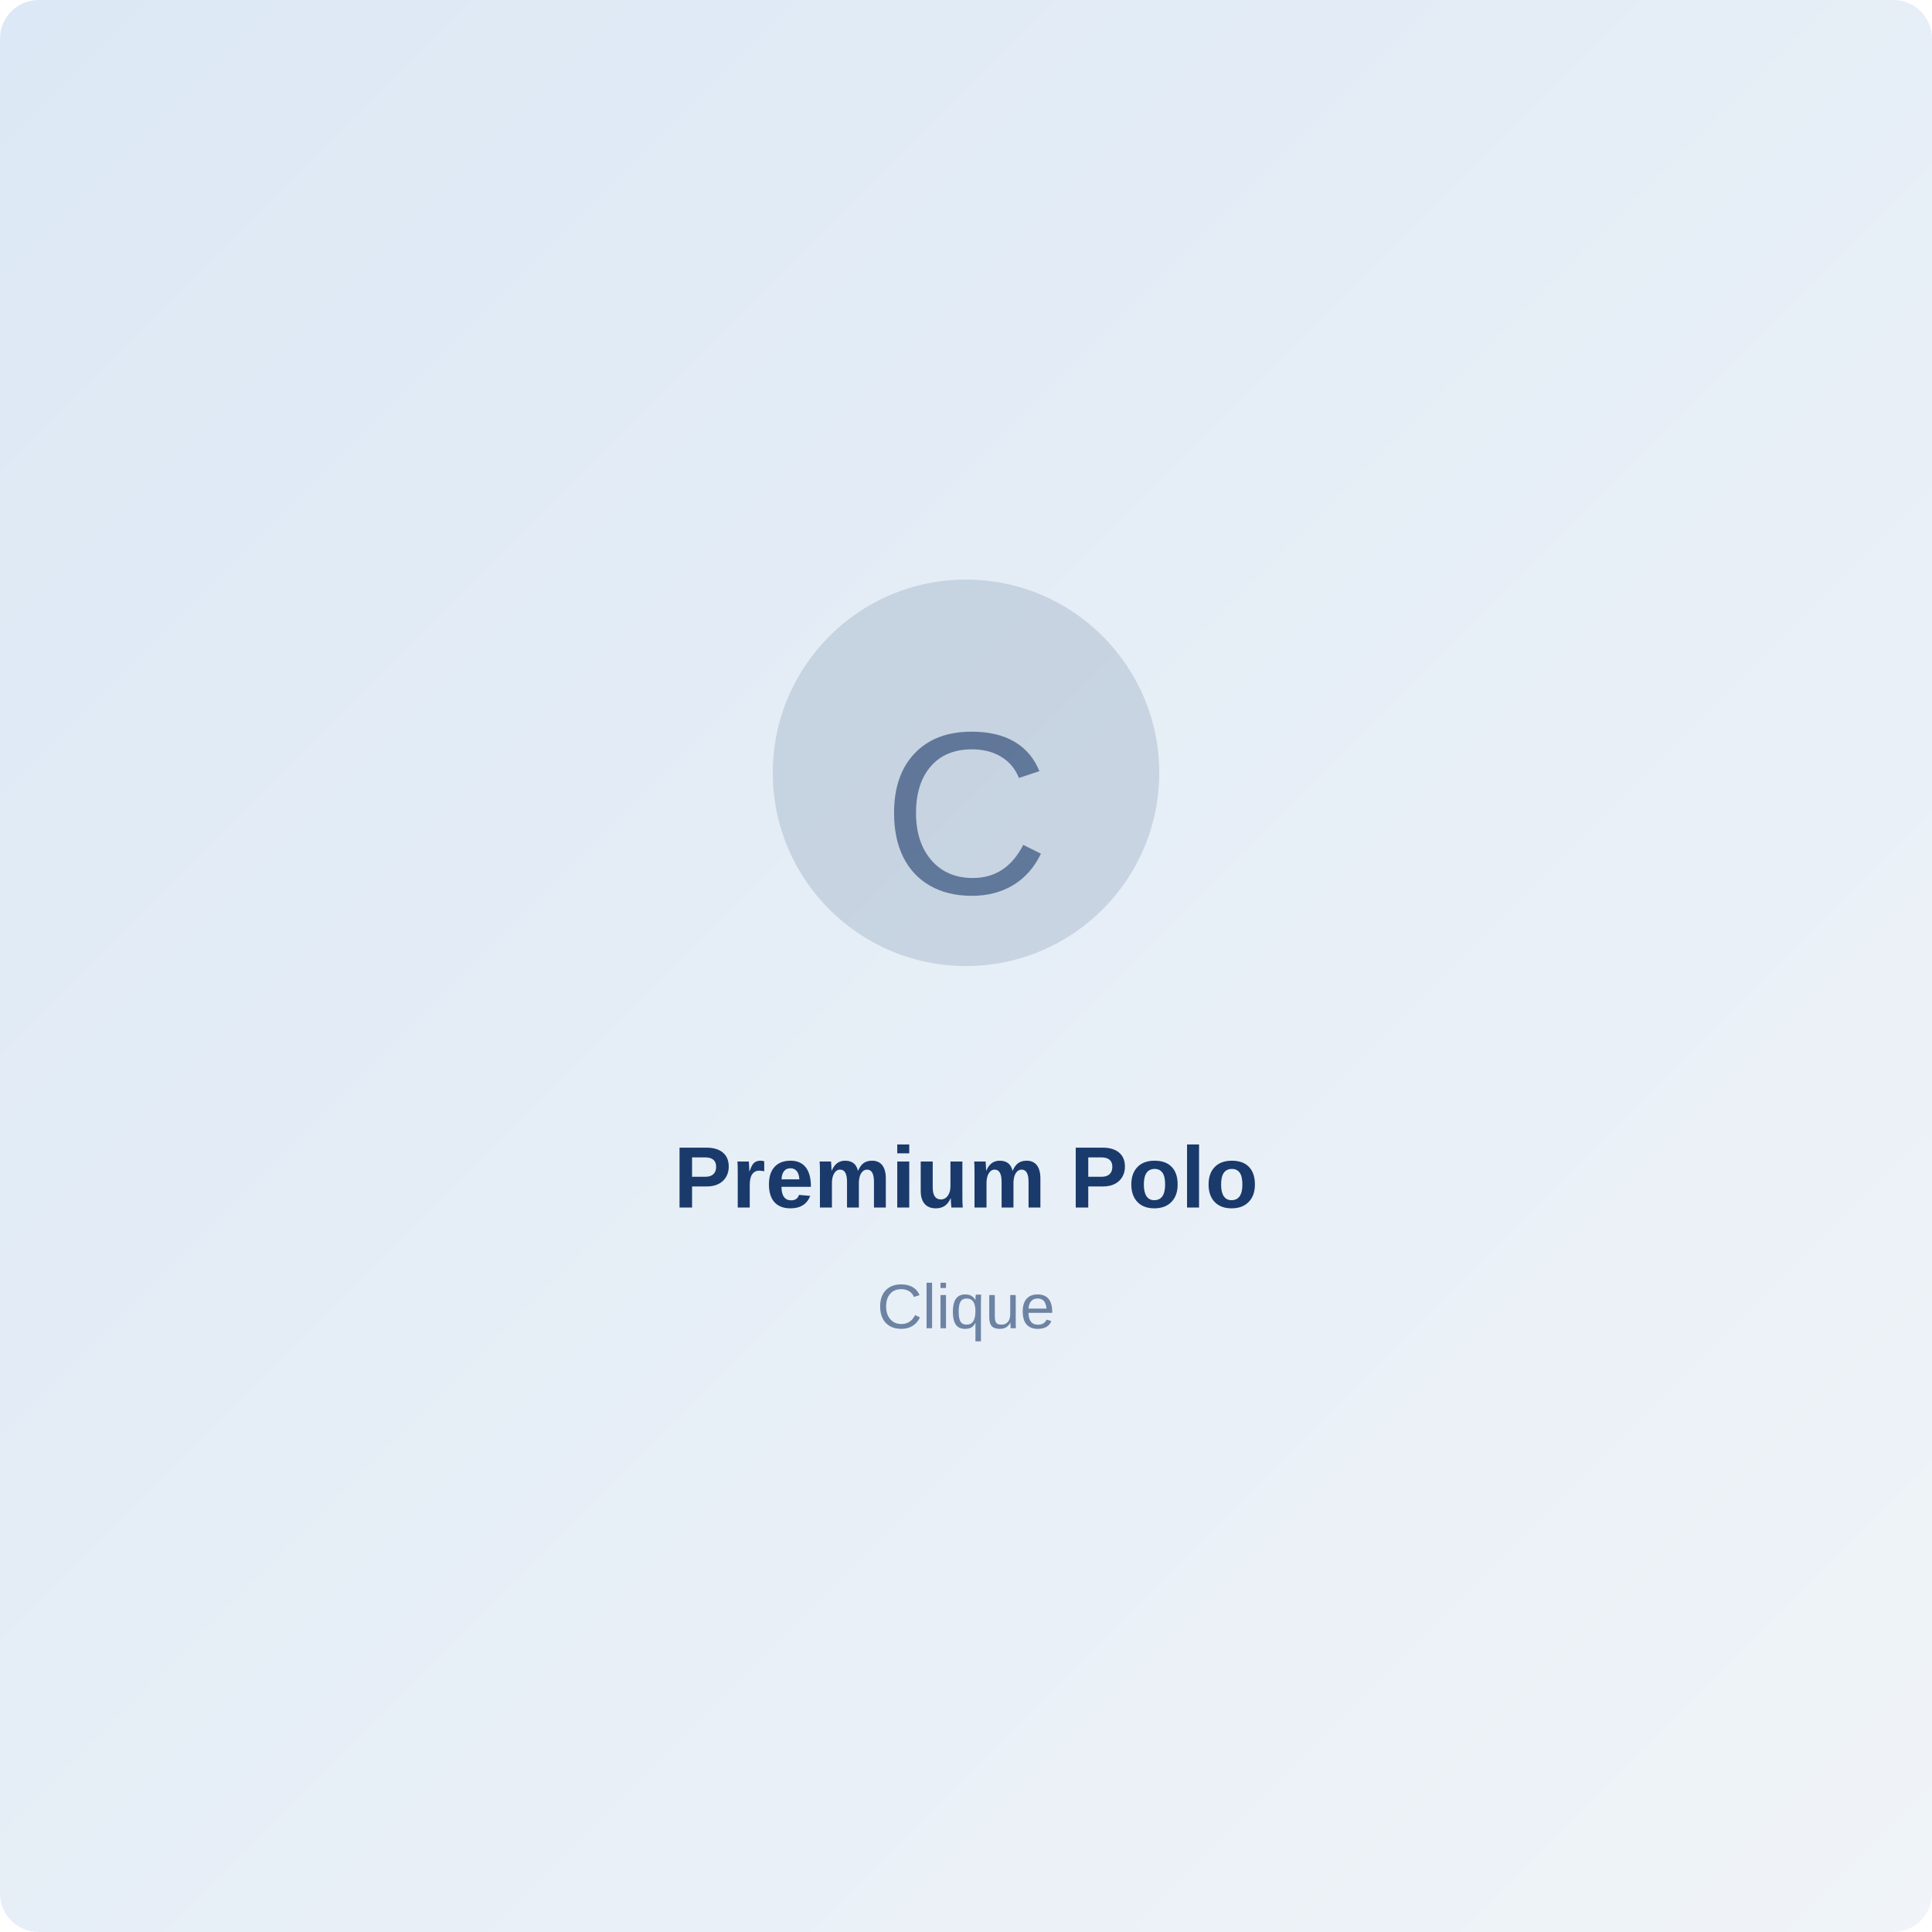
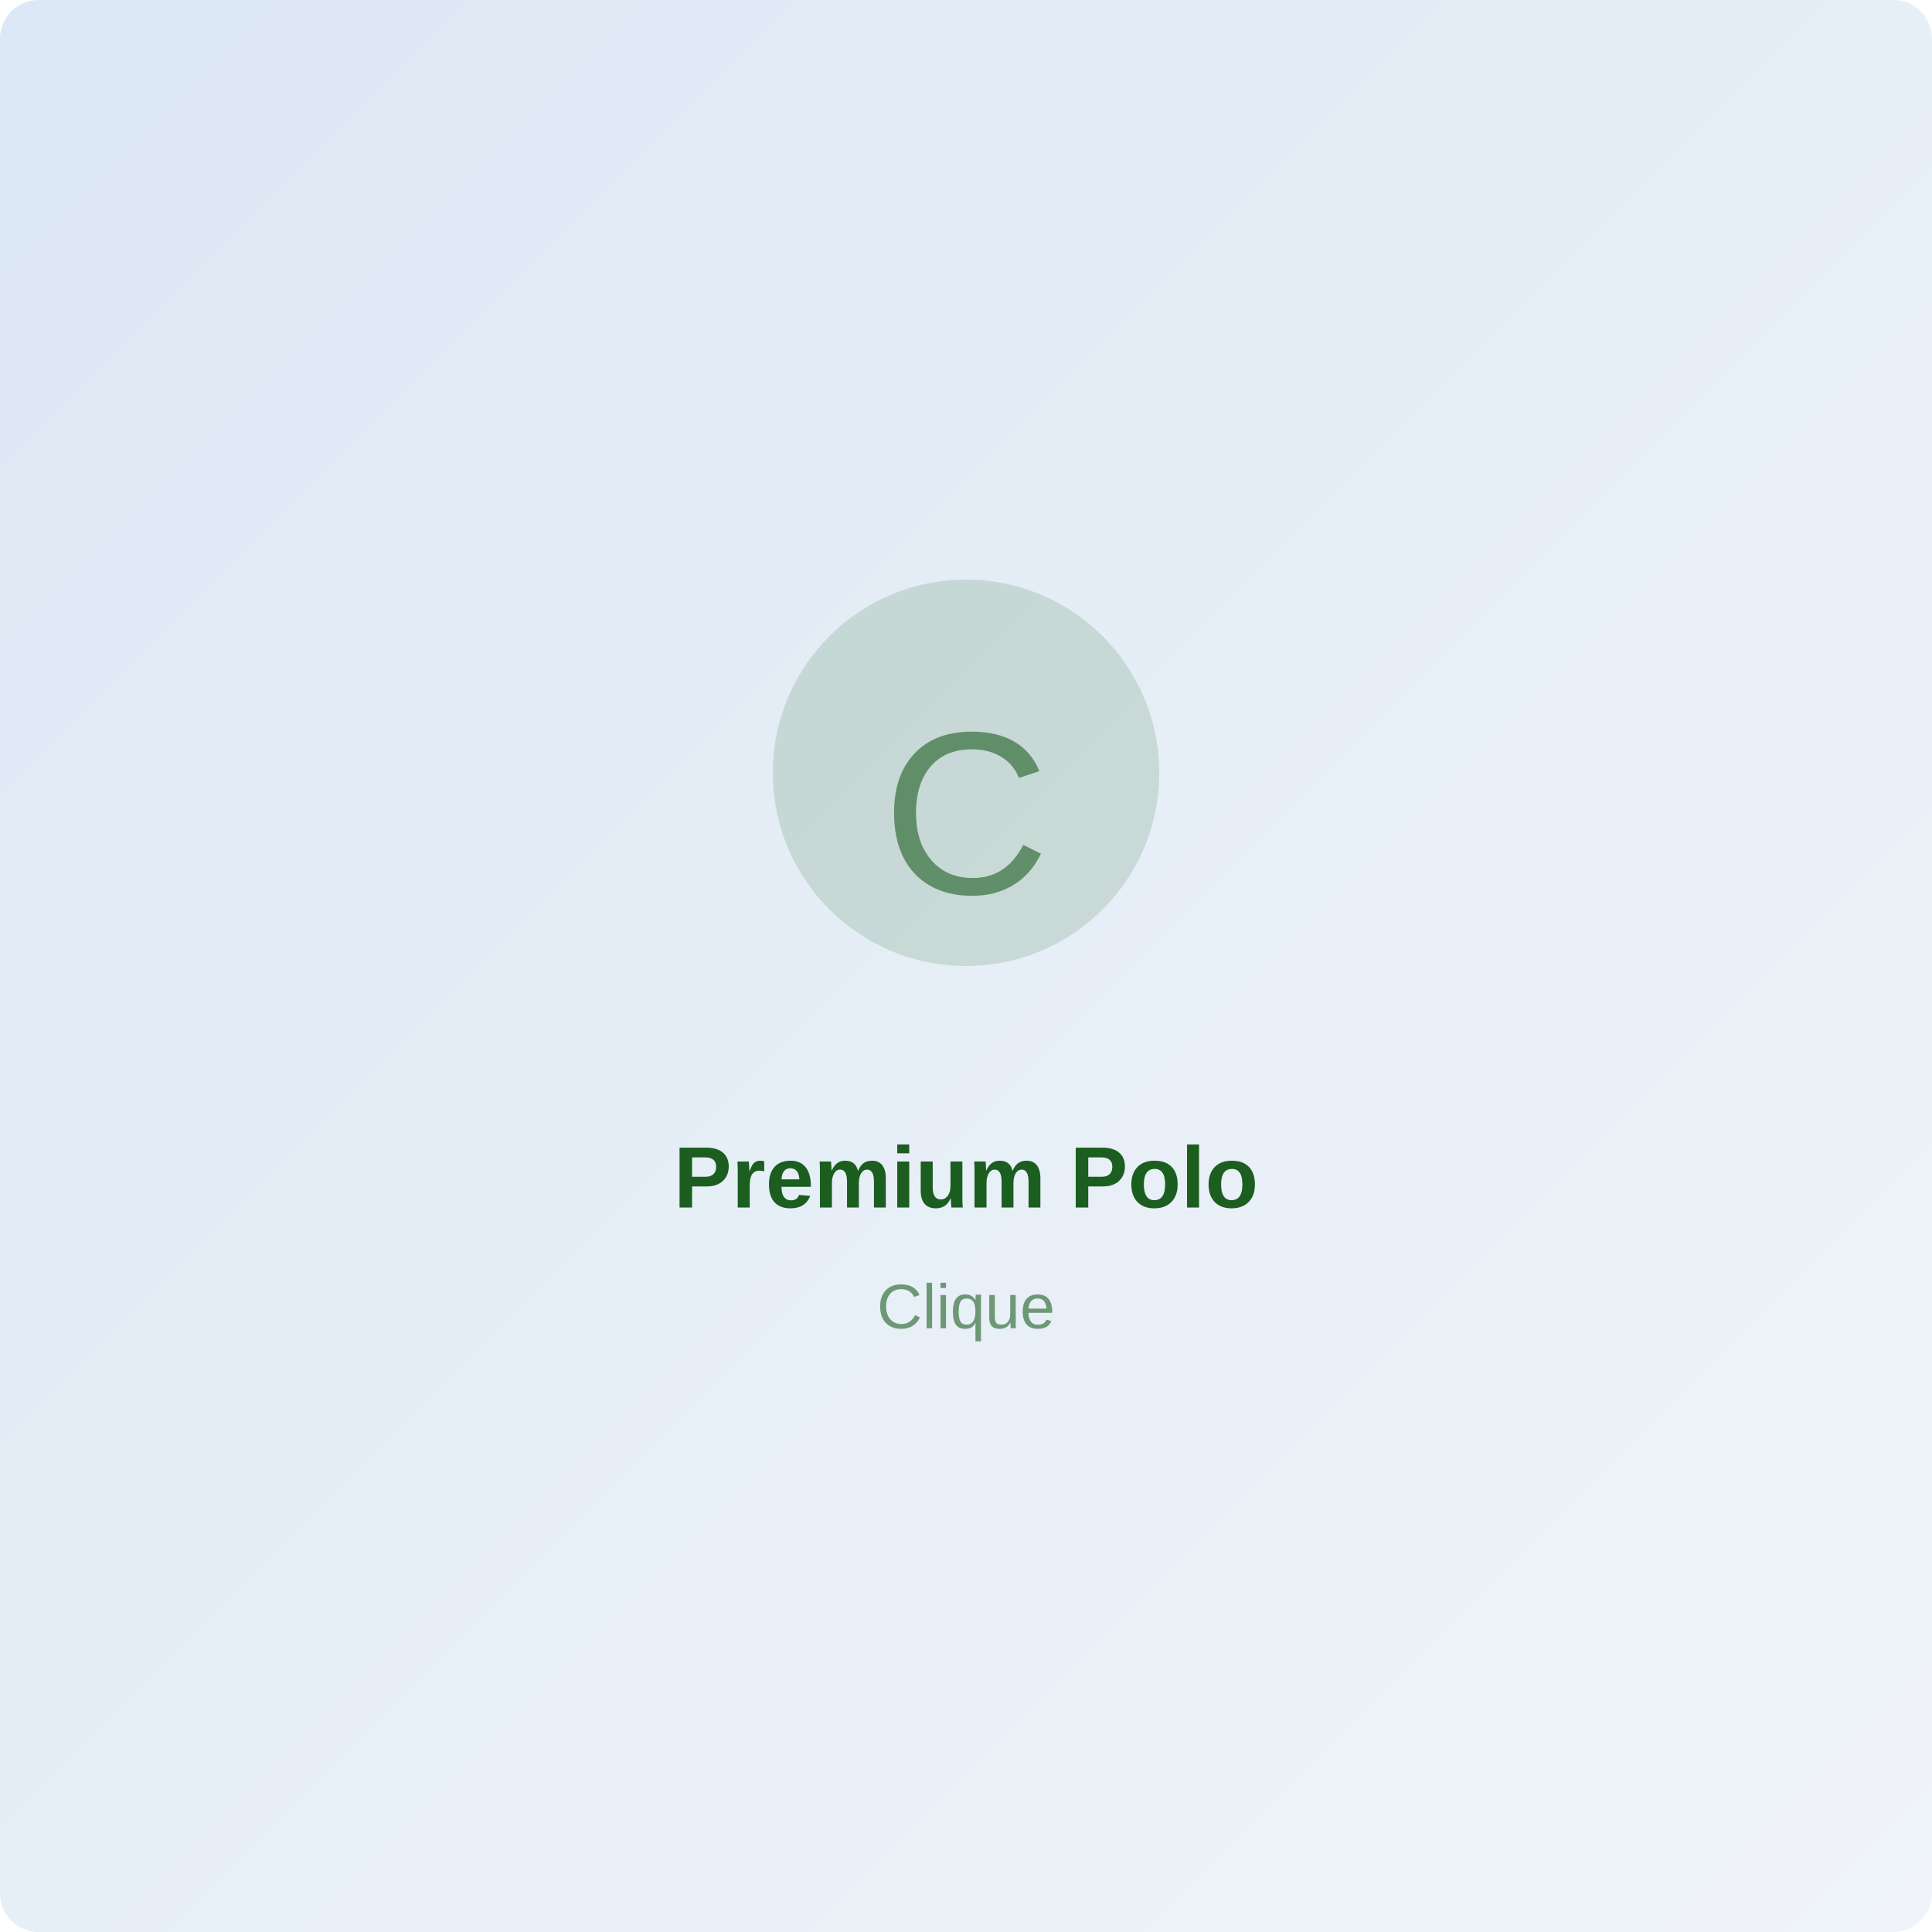
<svg xmlns="http://www.w3.org/2000/svg" width="400" height="400" viewBox="0 0 400 400">
  <defs>
    <linearGradient id="bg" x1="0%" y1="0%" x2="100%" y2="100%">
      <stop offset="0%" style="stop-color:#dce8f5;stop-opacity:1" />
      <stop offset="100%" style="stop-color:#f0f4f8;stop-opacity:1" />
    </linearGradient>
  </defs>
  <rect width="400" height="400" fill="url(#bg)" rx="8" />
-   <rect x="160" y="120" width="80" height="80" rx="40" fill="#1a3a6b" opacity="0.15" />
-   <text x="200" y="185" font-family="Arial, sans-serif" font-size="48" text-anchor="middle" fill="#1a3a6b" opacity="0.6">C</text>
-   <text x="200" y="250" font-family="Arial, sans-serif" font-size="18" font-weight="bold" text-anchor="middle" fill="#1a3a6b">Premium Polo</text>
-   <text x="200" y="275" font-family="Arial, sans-serif" font-size="13" text-anchor="middle" fill="#1a3a6b" opacity="0.6">Clique</text>
+   <rect x="160" y="120" width="80" height="80" rx="40" fill="#1b5e20" opacity="0.15" />
+   <text x="200" y="185" font-family="Arial, sans-serif" font-size="48" text-anchor="middle" fill="#1b5e20" opacity="0.6">C</text>
+   <text x="200" y="250" font-family="Arial, sans-serif" font-size="18" font-weight="bold" text-anchor="middle" fill="#1b5e20">Premium Polo</text>
+   <text x="200" y="275" font-family="Arial, sans-serif" font-size="13" text-anchor="middle" fill="#1b5e20" opacity="0.6">Clique</text>
</svg>
